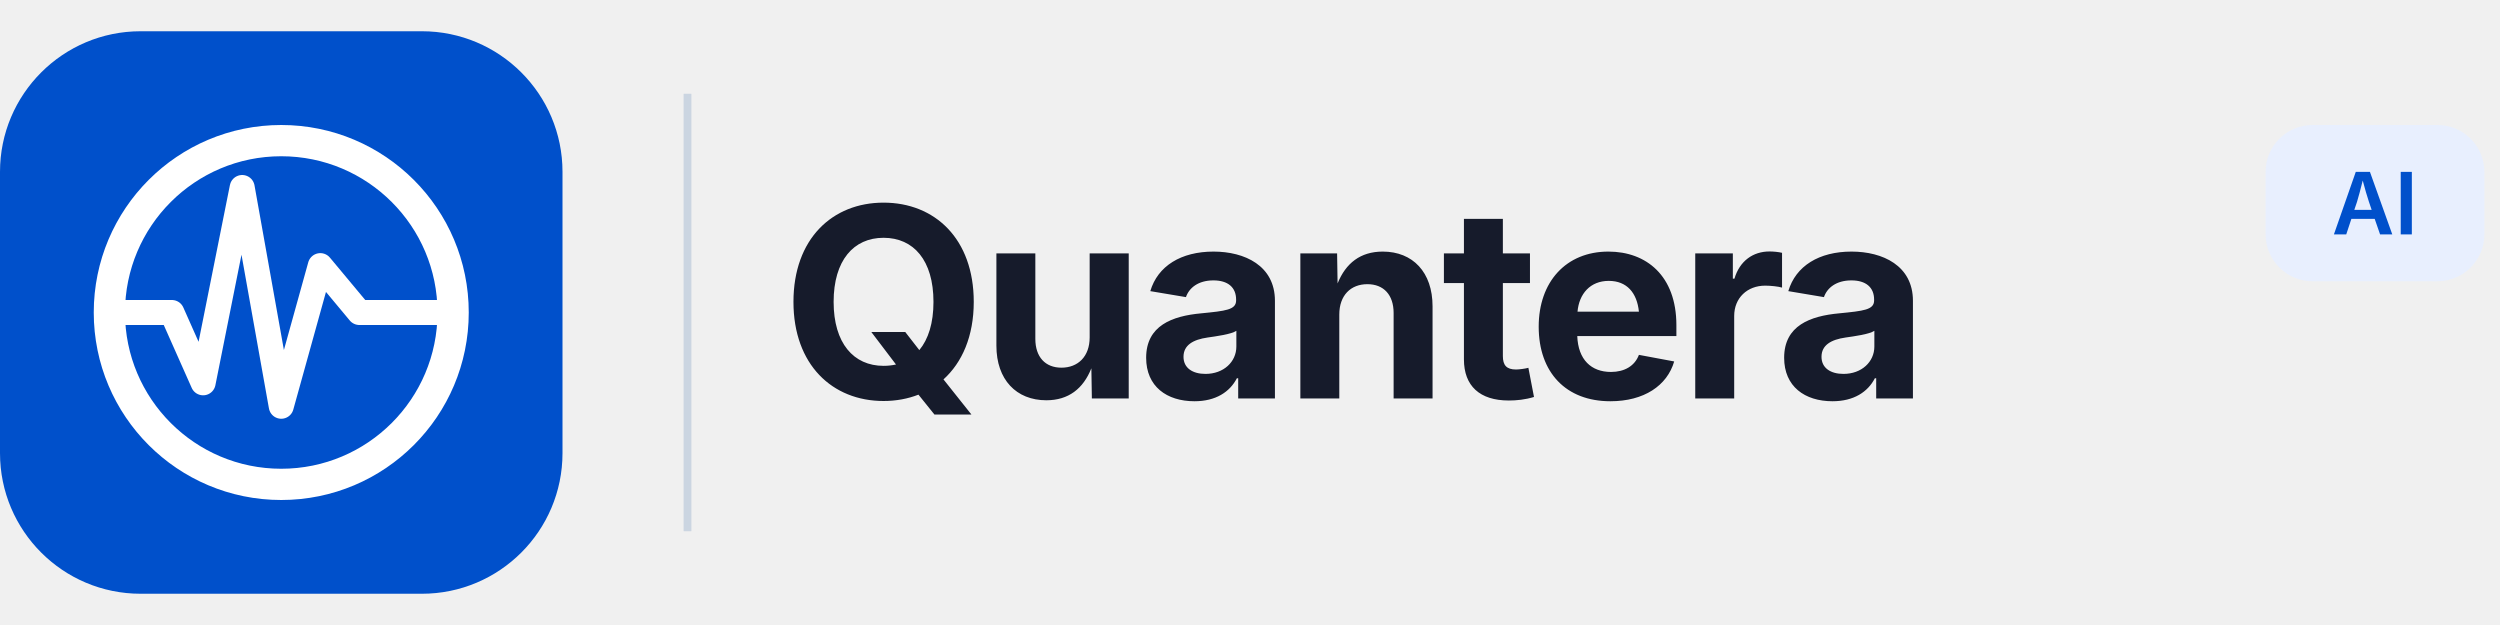
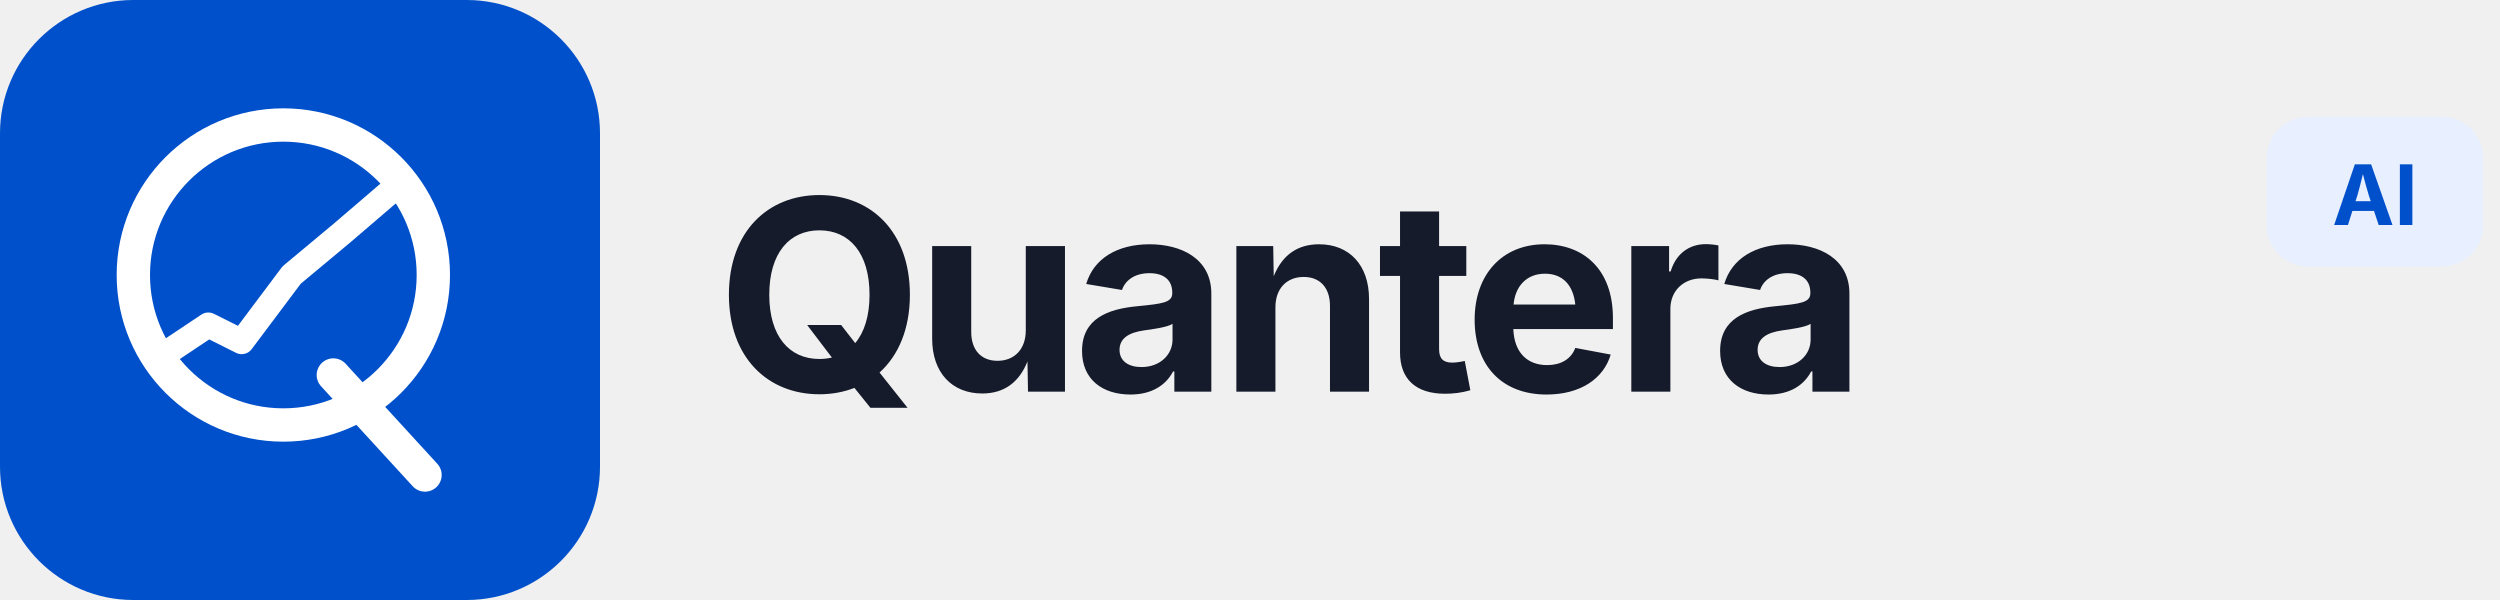
- <svg xmlns="http://www.w3.org/2000/svg" viewBox="0 0 320 80" width="320" height="80">
-   <rect x="0" y="4" width="72" height="72" rx="18" fill="#0050CB" />
-   <circle cx="36" cy="40" r="22" fill="none" stroke="white" stroke-width="4" />
-   <polyline points="14,40 22,40 26,49 31,24 36,52 41,34 46,40 58,40" fill="none" stroke="white" stroke-width="3.2" stroke-linecap="round" stroke-linejoin="round" />
-   <line x1="88" y1="12" x2="88" y2="68" stroke="#cbd5e1" stroke-width="1" />
-   <text x="100" y="51" font-family="Inter, -apple-system, BlinkMacSystemFont, sans-serif" font-size="34" font-weight="700" letter-spacing="-1" fill="#161b2b">Quantera</text>
-   <rect x="290" y="16" width="28" height="20" rx="6" fill="#e8effe" />
-   <text x="304" y="30" font-family="Inter, -apple-system, BlinkMacSystemFont, sans-serif" font-size="11" font-weight="600" fill="#0050CB" text-anchor="middle">AI</text>
+ <svg xmlns="http://www.w3.org/2000/svg" viewBox="0 0 300 72" width="300" height="72">
+   <rect x="0" y="0" width="72" height="72" rx="16" fill="#0050CB" />
+   <circle cx="34" cy="33" r="18" fill="none" stroke="white" stroke-width="4" />
+   <line x1="40" y1="45" x2="51" y2="57" stroke="white" stroke-width="4" stroke-linecap="round" />
+   <polyline points="19,43 25,39 29,41 35,33 41,28 48,22" fill="none" stroke="white" stroke-width="3" stroke-linecap="round" stroke-linejoin="round" />
+   <text x="86" y="47" font-family="Inter, -apple-system, BlinkMacSystemFont, sans-serif" font-size="32" font-weight="700" letter-spacing="-1" fill="#161b2b">Quantera</text>
+   <rect x="272" y="14" width="26" height="18" rx="5" fill="#e8effe" />
+   <text x="285" y="27" font-family="Inter, -apple-system, BlinkMacSystemFont, sans-serif" font-size="10" font-weight="700" fill="#0050CB" text-anchor="middle">AI</text>
</svg>
